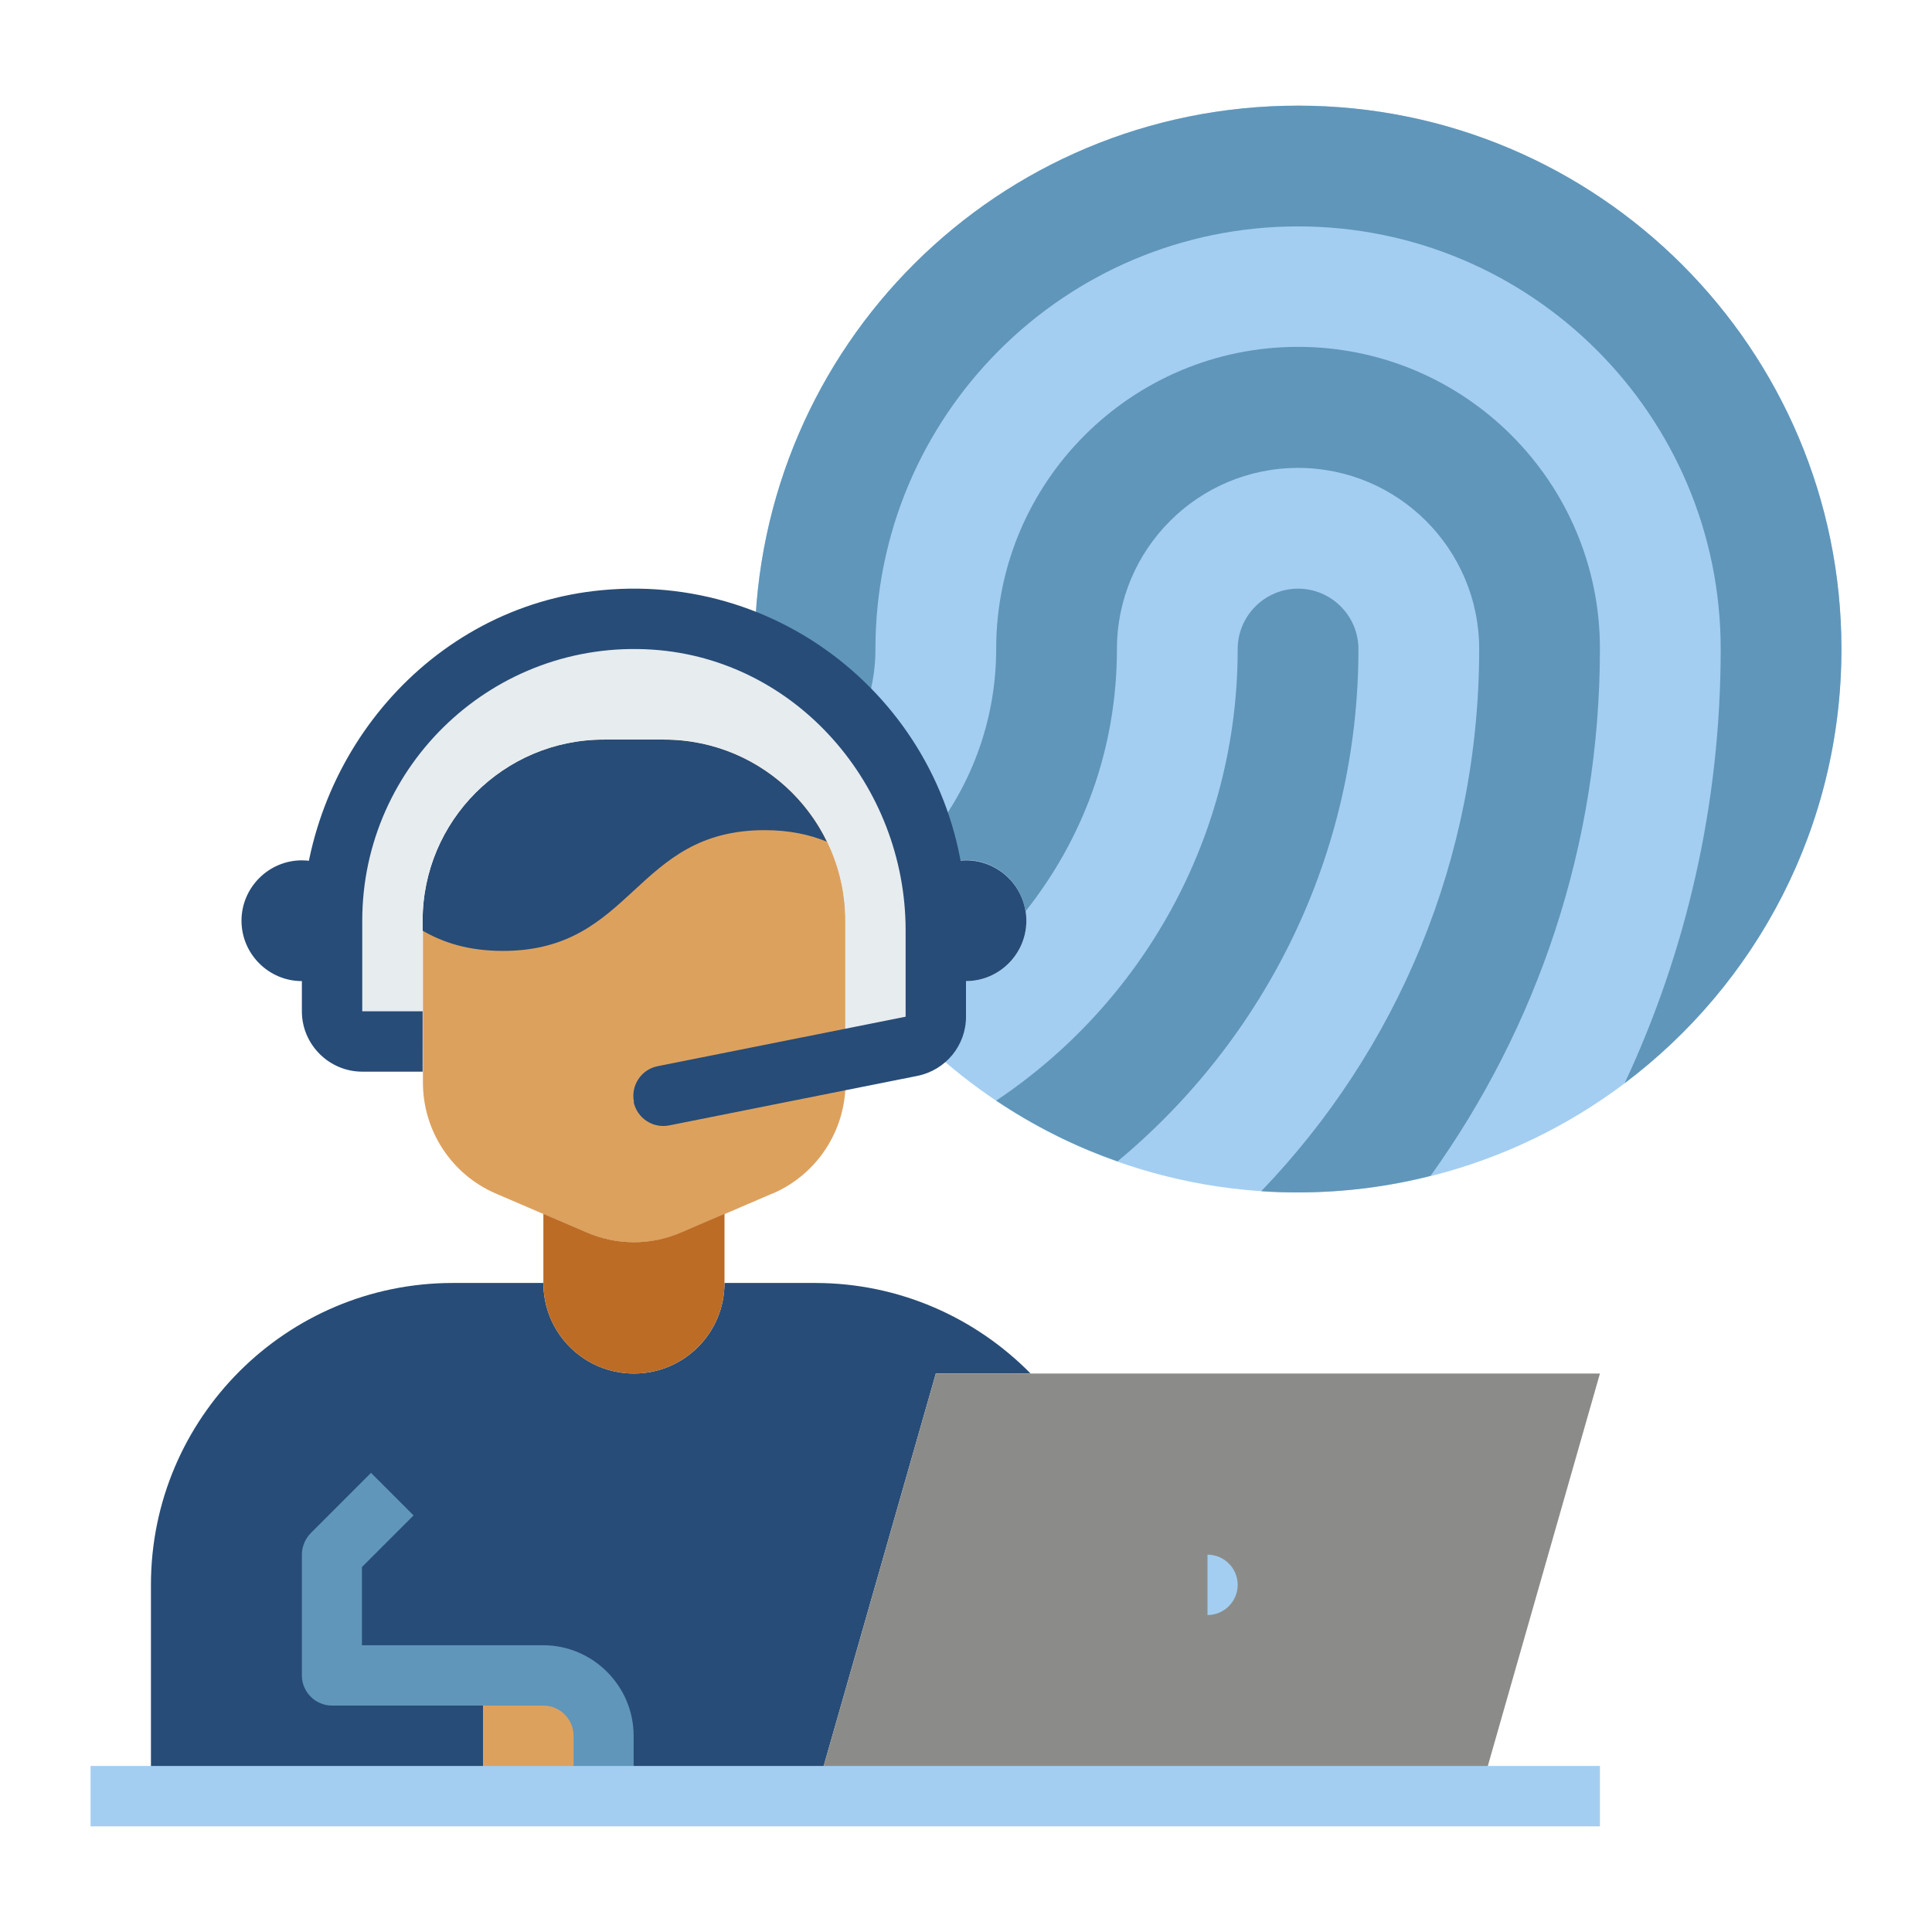
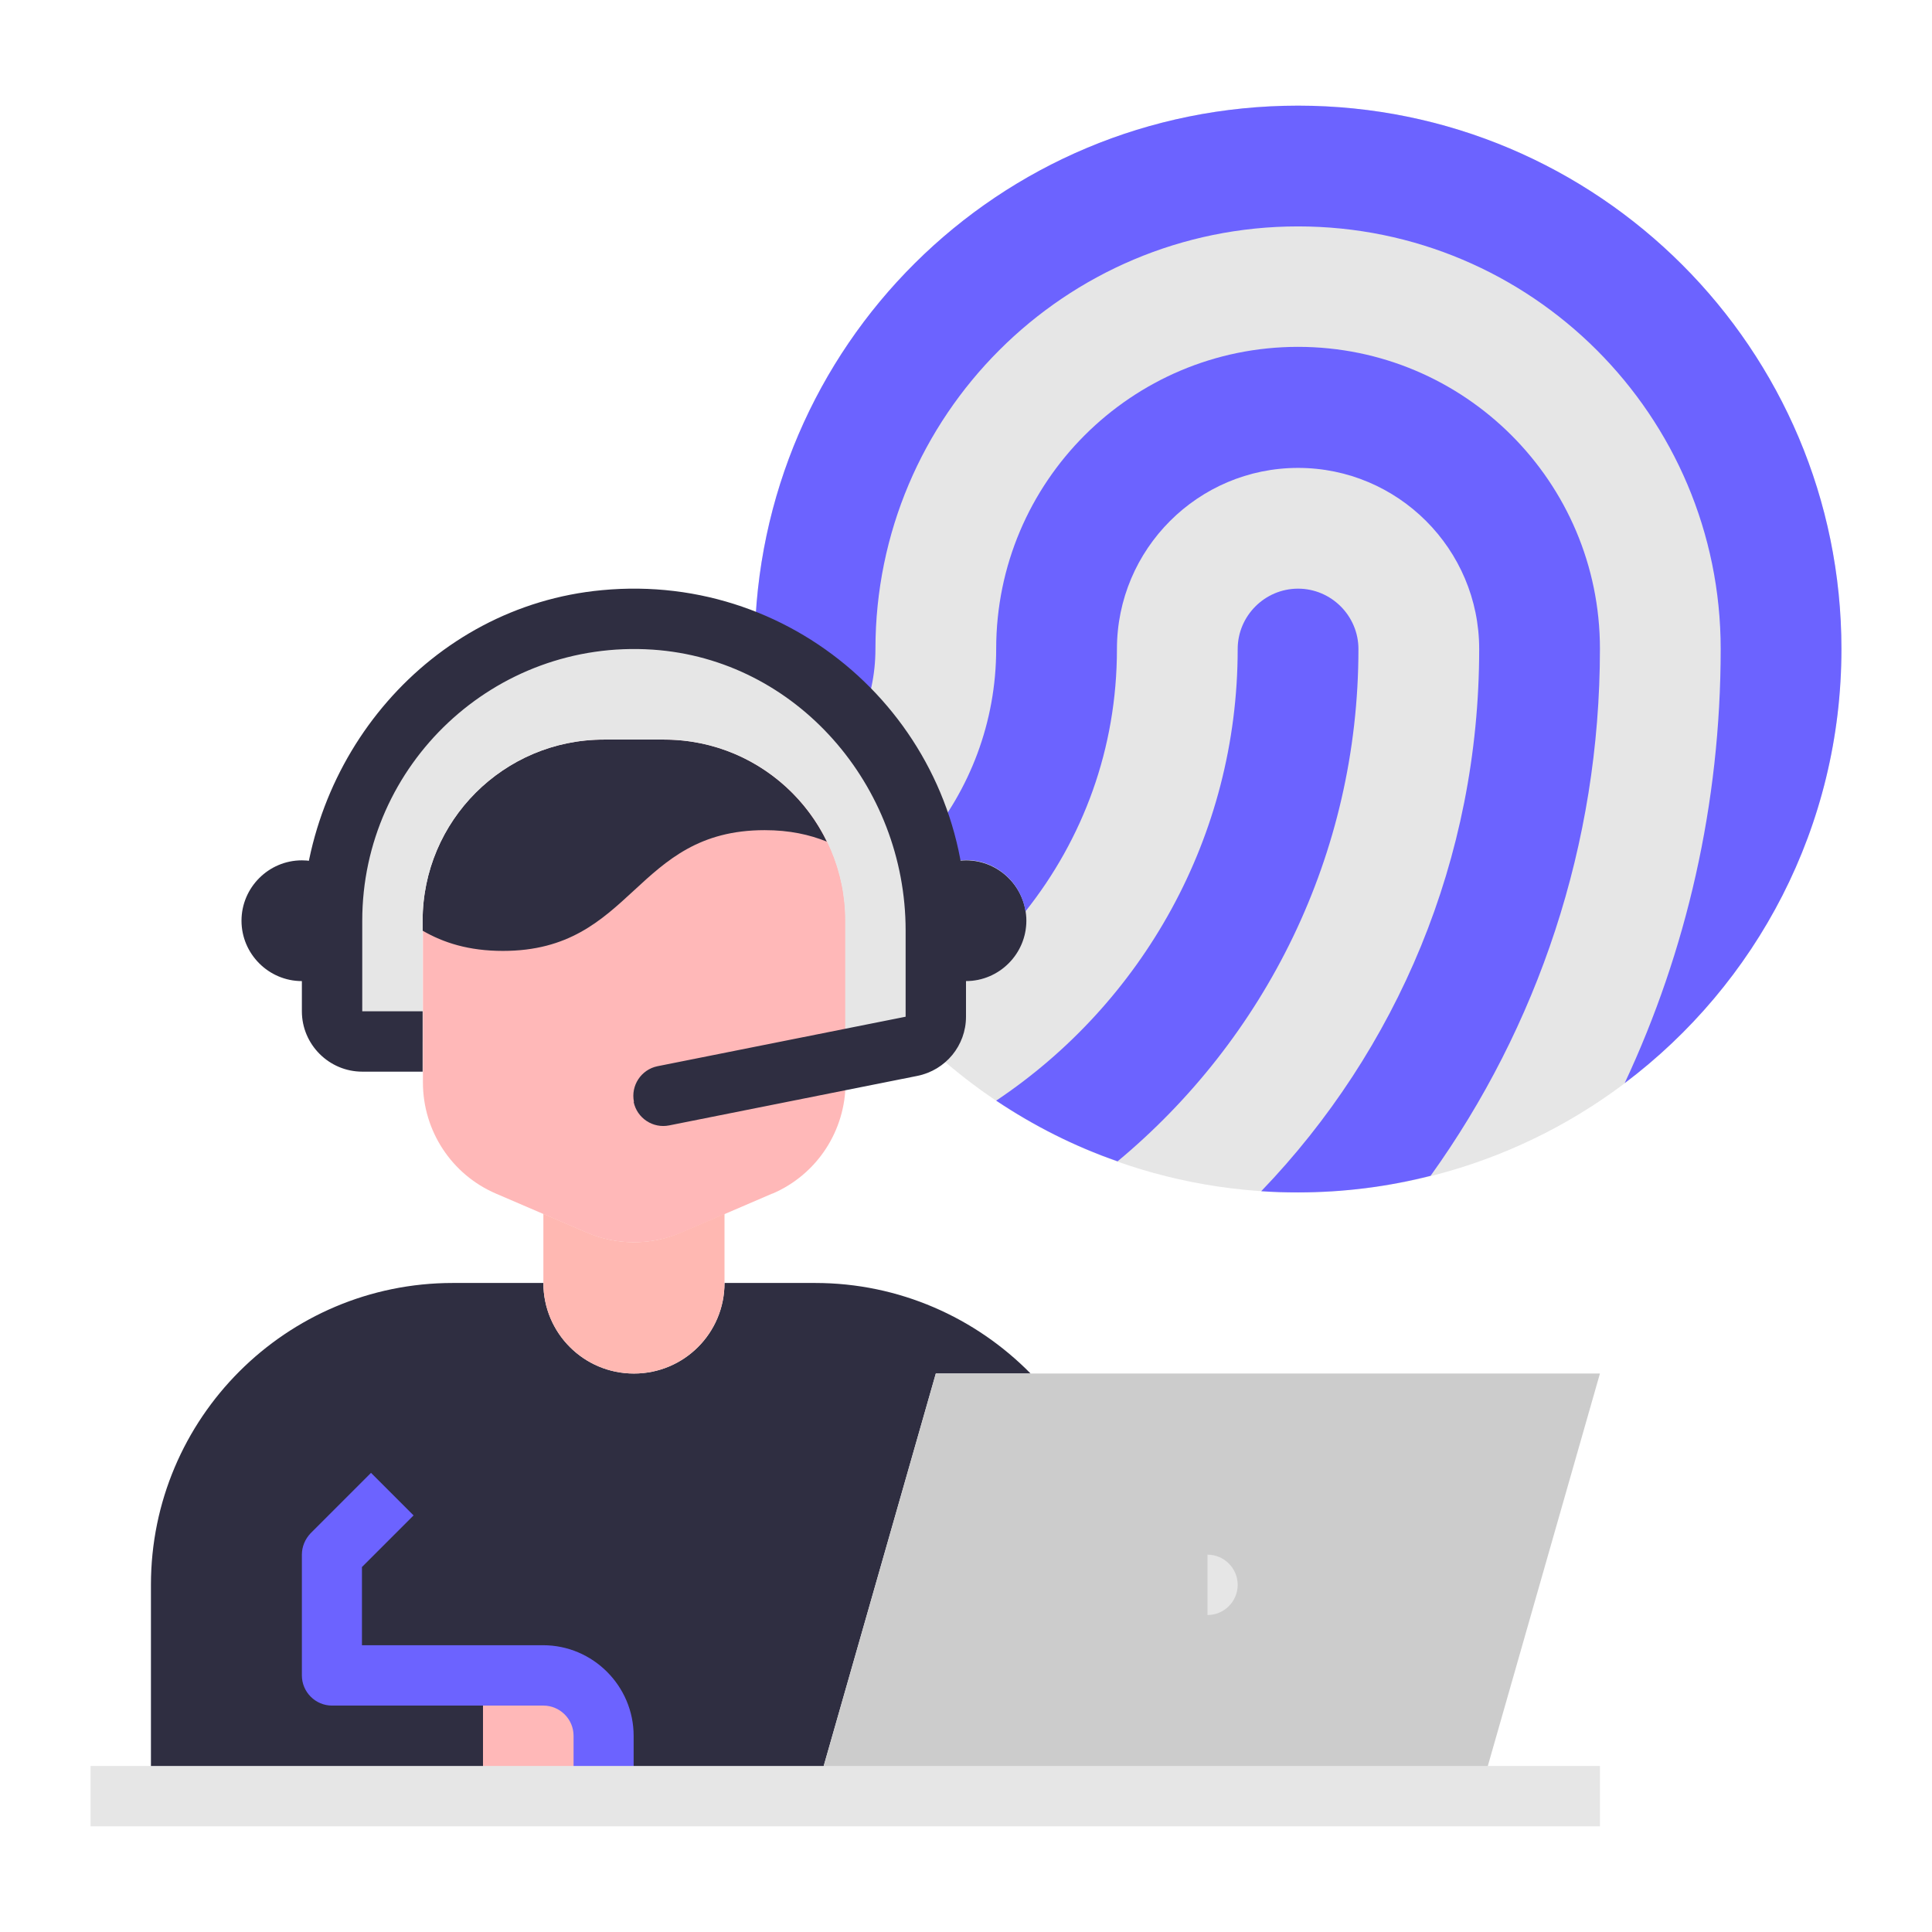
<svg xmlns="http://www.w3.org/2000/svg" width="64px" height="64px" viewBox="0 0 64 64" data-name="Layer 1" id="Layer_1">
  <defs>
    <style>
      .cls-1 {
-         fill: #e7ecef;
+         fill: #e6e6e6;
      }

      .cls-2 {
-         fill: #8b8c89;
+         fill: #ccc;
      }

      .cls-3 {
-         fill: #bc6c25;
+         fill: #ffb8b2;
      }

      .cls-4 {
-         fill: #a3cef1;
+         fill: #e6e6e6;
      }

      .cls-5 {
-         fill: #dda15e;
+         fill: #ffb8b8;
      }

      .cls-6 {
-         fill: #6096ba;
+         fill: #6c63ff;
      }

      .cls-7 {
-         fill: #274c77;
+         fill: #2f2e41;
      }
    </style>
  </defs>
  <path class="cls-4" d="M30.86,28.86c.33-.23,.72-.36,1.14-.36,1.1,0,2,.9,2,2s-.9,2-2,2c-.36,0-.71-.1-1-.27v1.45c0,.34-.17,.64-.43,.83,3.23,3.09,7.61,4.99,12.43,4.99,9.94,0,18-8.06,18-18S52.94,3.5,43,3.5s-17.91,7.97-18,17.84c1.15,.5,2.19,1.21,3.07,2.09,1.44,1.44,2.45,3.32,2.79,5.43Z" />
  <path class="cls-5" d="M25.58,39.54l-3,1.29c-1.01,.43-2.15,.43-3.15,0l-3-1.29c-1.47-.63-2.42-2.08-2.42-3.68v-5.36c0-3.31,2.69-6,6-6h2c3.31,0,6,2.69,6,6v5.36c0,1.6-.95,3.05-2.42,3.68Z" />
  <path class="cls-7" d="M34.14,45.5c-1.82-1.85-4.35-3-7.14-3h-3c0,1.66-1.34,3-3,3s-3-1.34-3-3h-3c-5.52,0-10,4.48-10,10v7H27l4-14h3.14Z" />
  <path class="cls-5" d="M16,55.5h2c1.1,0,2,.9,2,2v2h-4v-4h0Z" />
  <path class="cls-7" d="M11,32.23c-.29,.17-.64,.27-1,.27-1.1,0-2-.9-2-2s.9-2,2-2c.42,0,.81,.13,1.14,.36" />
  <path class="cls-7" d="M31,32.23c.29,.17,.64,.27,1,.27,1.1,0,2-.9,2-2s-.9-2-2-2c-.42,0-.81,.13-1.14,.36" />
  <path class="cls-3" d="M18,40.21l1.42,.61c1.01,.44,2.15,.44,3.16,0l1.42-.61v2.29c0,1.66-1.34,3-3,3s-3-1.34-3-3v-2.29Z" />
  <polyline class="cls-2" points="27 59.5 31 45.5 53 45.5 49 59.5" />
  <path class="cls-7" d="M27.4,27.88h-.01c-.57-.23-1.23-.38-2.06-.38-4.33,0-4.33,4-8.67,4-1.13,0-1.97-.27-2.66-.67v-.33c0-3.31,2.69-6,6-6h2c2.37,0,4.42,1.38,5.39,3.38h.01Z" />
  <path class="cls-1" d="M28,35.1v-4.6c0-3.31-2.69-6-6-6h-2c-3.31,0-6,2.69-6,6v4h-2c-.55,0-1-.45-1-1v-3c0-5.52,4.48-10,10-10,2.76,0,5.26,1.12,7.07,2.93s2.93,4.31,2.93,7.07v3.18c0,.48-.34,.89-.8,.98l-2.2,.44Z" />
  <path class="cls-4" d="M40,51.5c.55,0,1,.45,1,1s-.45,1-1,1v-2Z" />
  <path class="cls-6" d="M21,59.5h-2v-2c0-.55-.45-1-1-1h-7c-.55,0-1-.45-1-1v-4c0-.27,.11-.52,.29-.71l2-2,1.41,1.41-1.71,1.71v2.59h6c1.65,0,3,1.35,3,3v2Z" />
  <rect class="cls-4" height="2" width="50" x="3" y="58.5" />
  <path class="cls-6" d="M37.02,38.47c-1.44-.5-2.78-1.18-4.02-2.01,4.82-3.22,8-8.72,8-14.96,0-1.1,.9-2,2-2s2,.9,2,2c0,6.83-3.11,12.93-7.99,16.98h.01Z" />
  <path class="cls-6" d="M47.39,38.95h0c-1.41,.36-2.88,.55-4.39,.55-.41,0-.82-.01-1.22-.04,4.48-4.66,7.22-10.99,7.22-17.96,0-3.31-2.69-6-6-6s-6,2.69-6,6-1.13,6.3-3.03,8.69c0,0,0,0,0,0h0c-.15-.97-.98-1.7-1.97-1.7-.42,0-.81,.13-1.14,.36-.05-.32-.11-.63-.2-.94,1.46-1.74,2.34-3.98,2.34-6.42,0-5.52,4.48-10,10-10s10,4.48,10,10c0,6.51-2.08,12.54-5.61,17.46" />
  <path class="cls-6" d="M28.5,23.89c.32-.73,.5-1.54,.5-2.39,0-7.73,6.27-14,14-14s14,6.27,14,14c0,5.14-1.14,10.02-3.18,14.38,4.36-3.28,7.18-8.5,7.18-14.38,0-9.94-8.06-18-18-18s-17.91,7.97-18,17.84c1.15,.5,2.19,1.21,3.07,2.09,.15,.15,.29,.3,.43,.46Z" />
  <path class="cls-7" d="M21,36.5h0c-.11-.54,.24-1.07,.78-1.18l8.22-1.64v-2.86c0-4.79-3.61-8.98-8.38-9.3-5.24-.35-9.62,3.81-9.62,8.98v3h2v2h-2c-1.1,0-2-.9-2-2v-2.68c0-5.72,4.24-10.74,9.94-11.27,6.54-.62,12.06,4.53,12.06,10.95v3.18c0,.95-.67,1.77-1.61,1.96l-8.22,1.64c-.54,.11-1.07-.24-1.18-.78Z" />
</svg>
